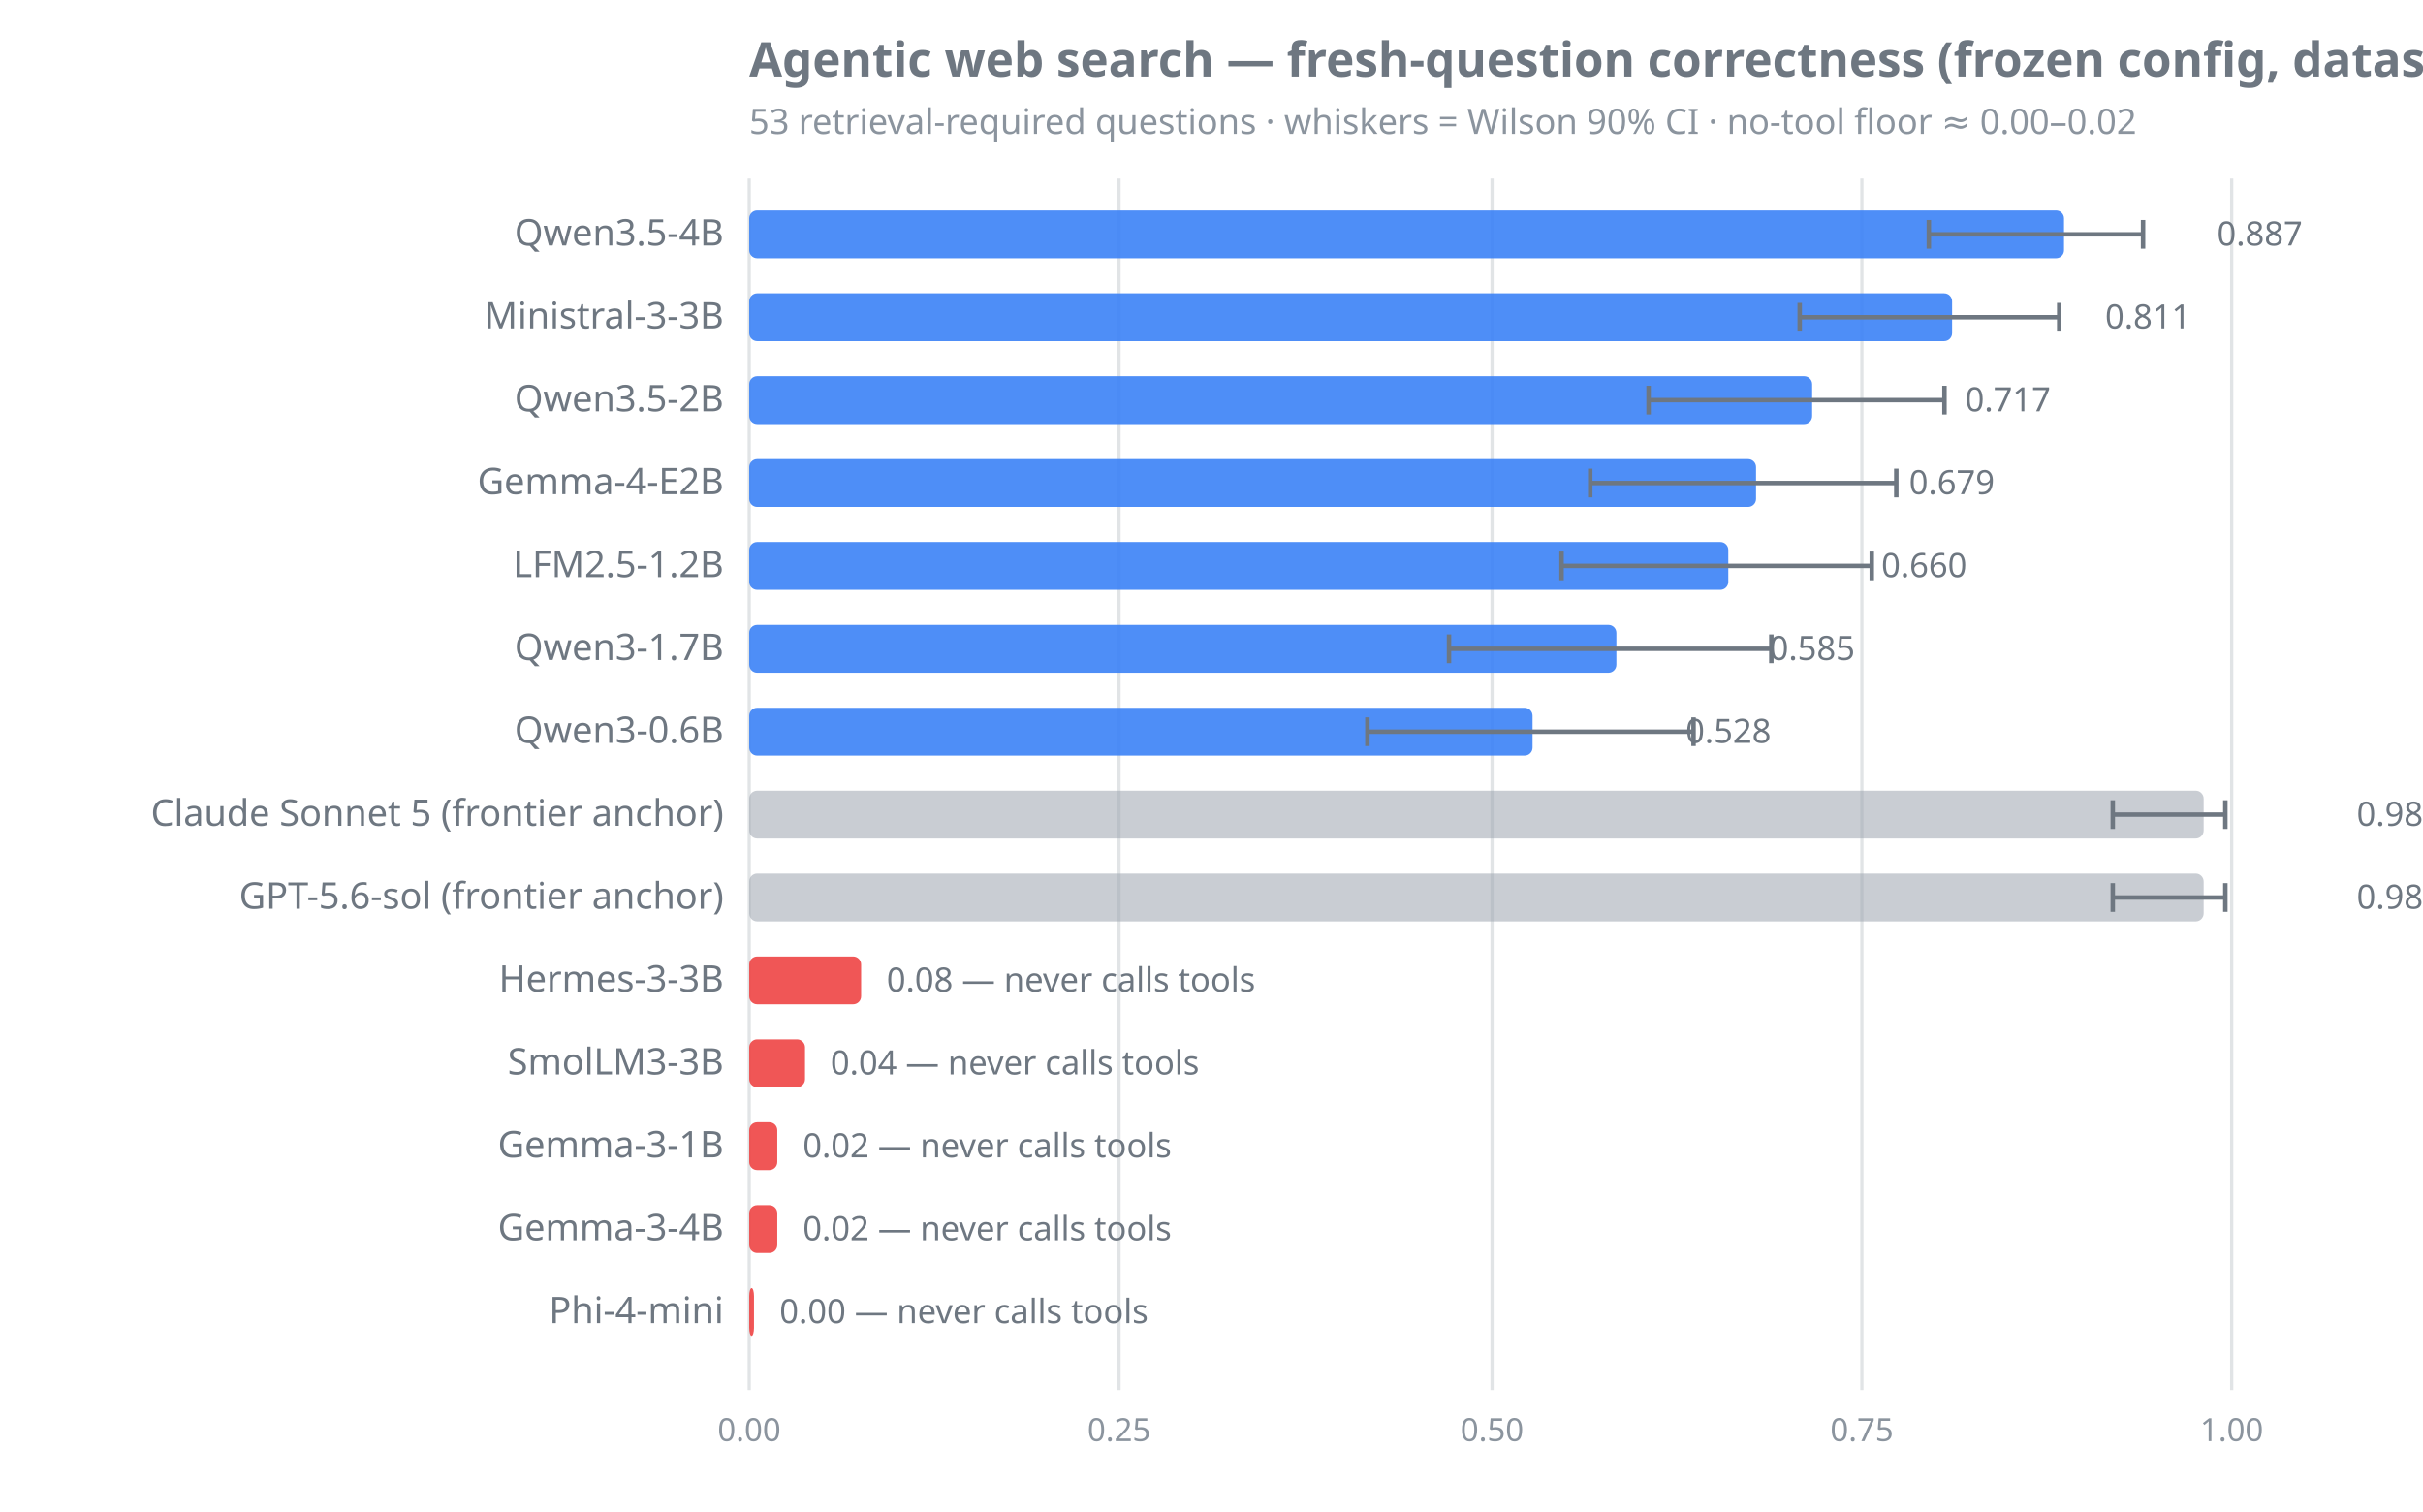
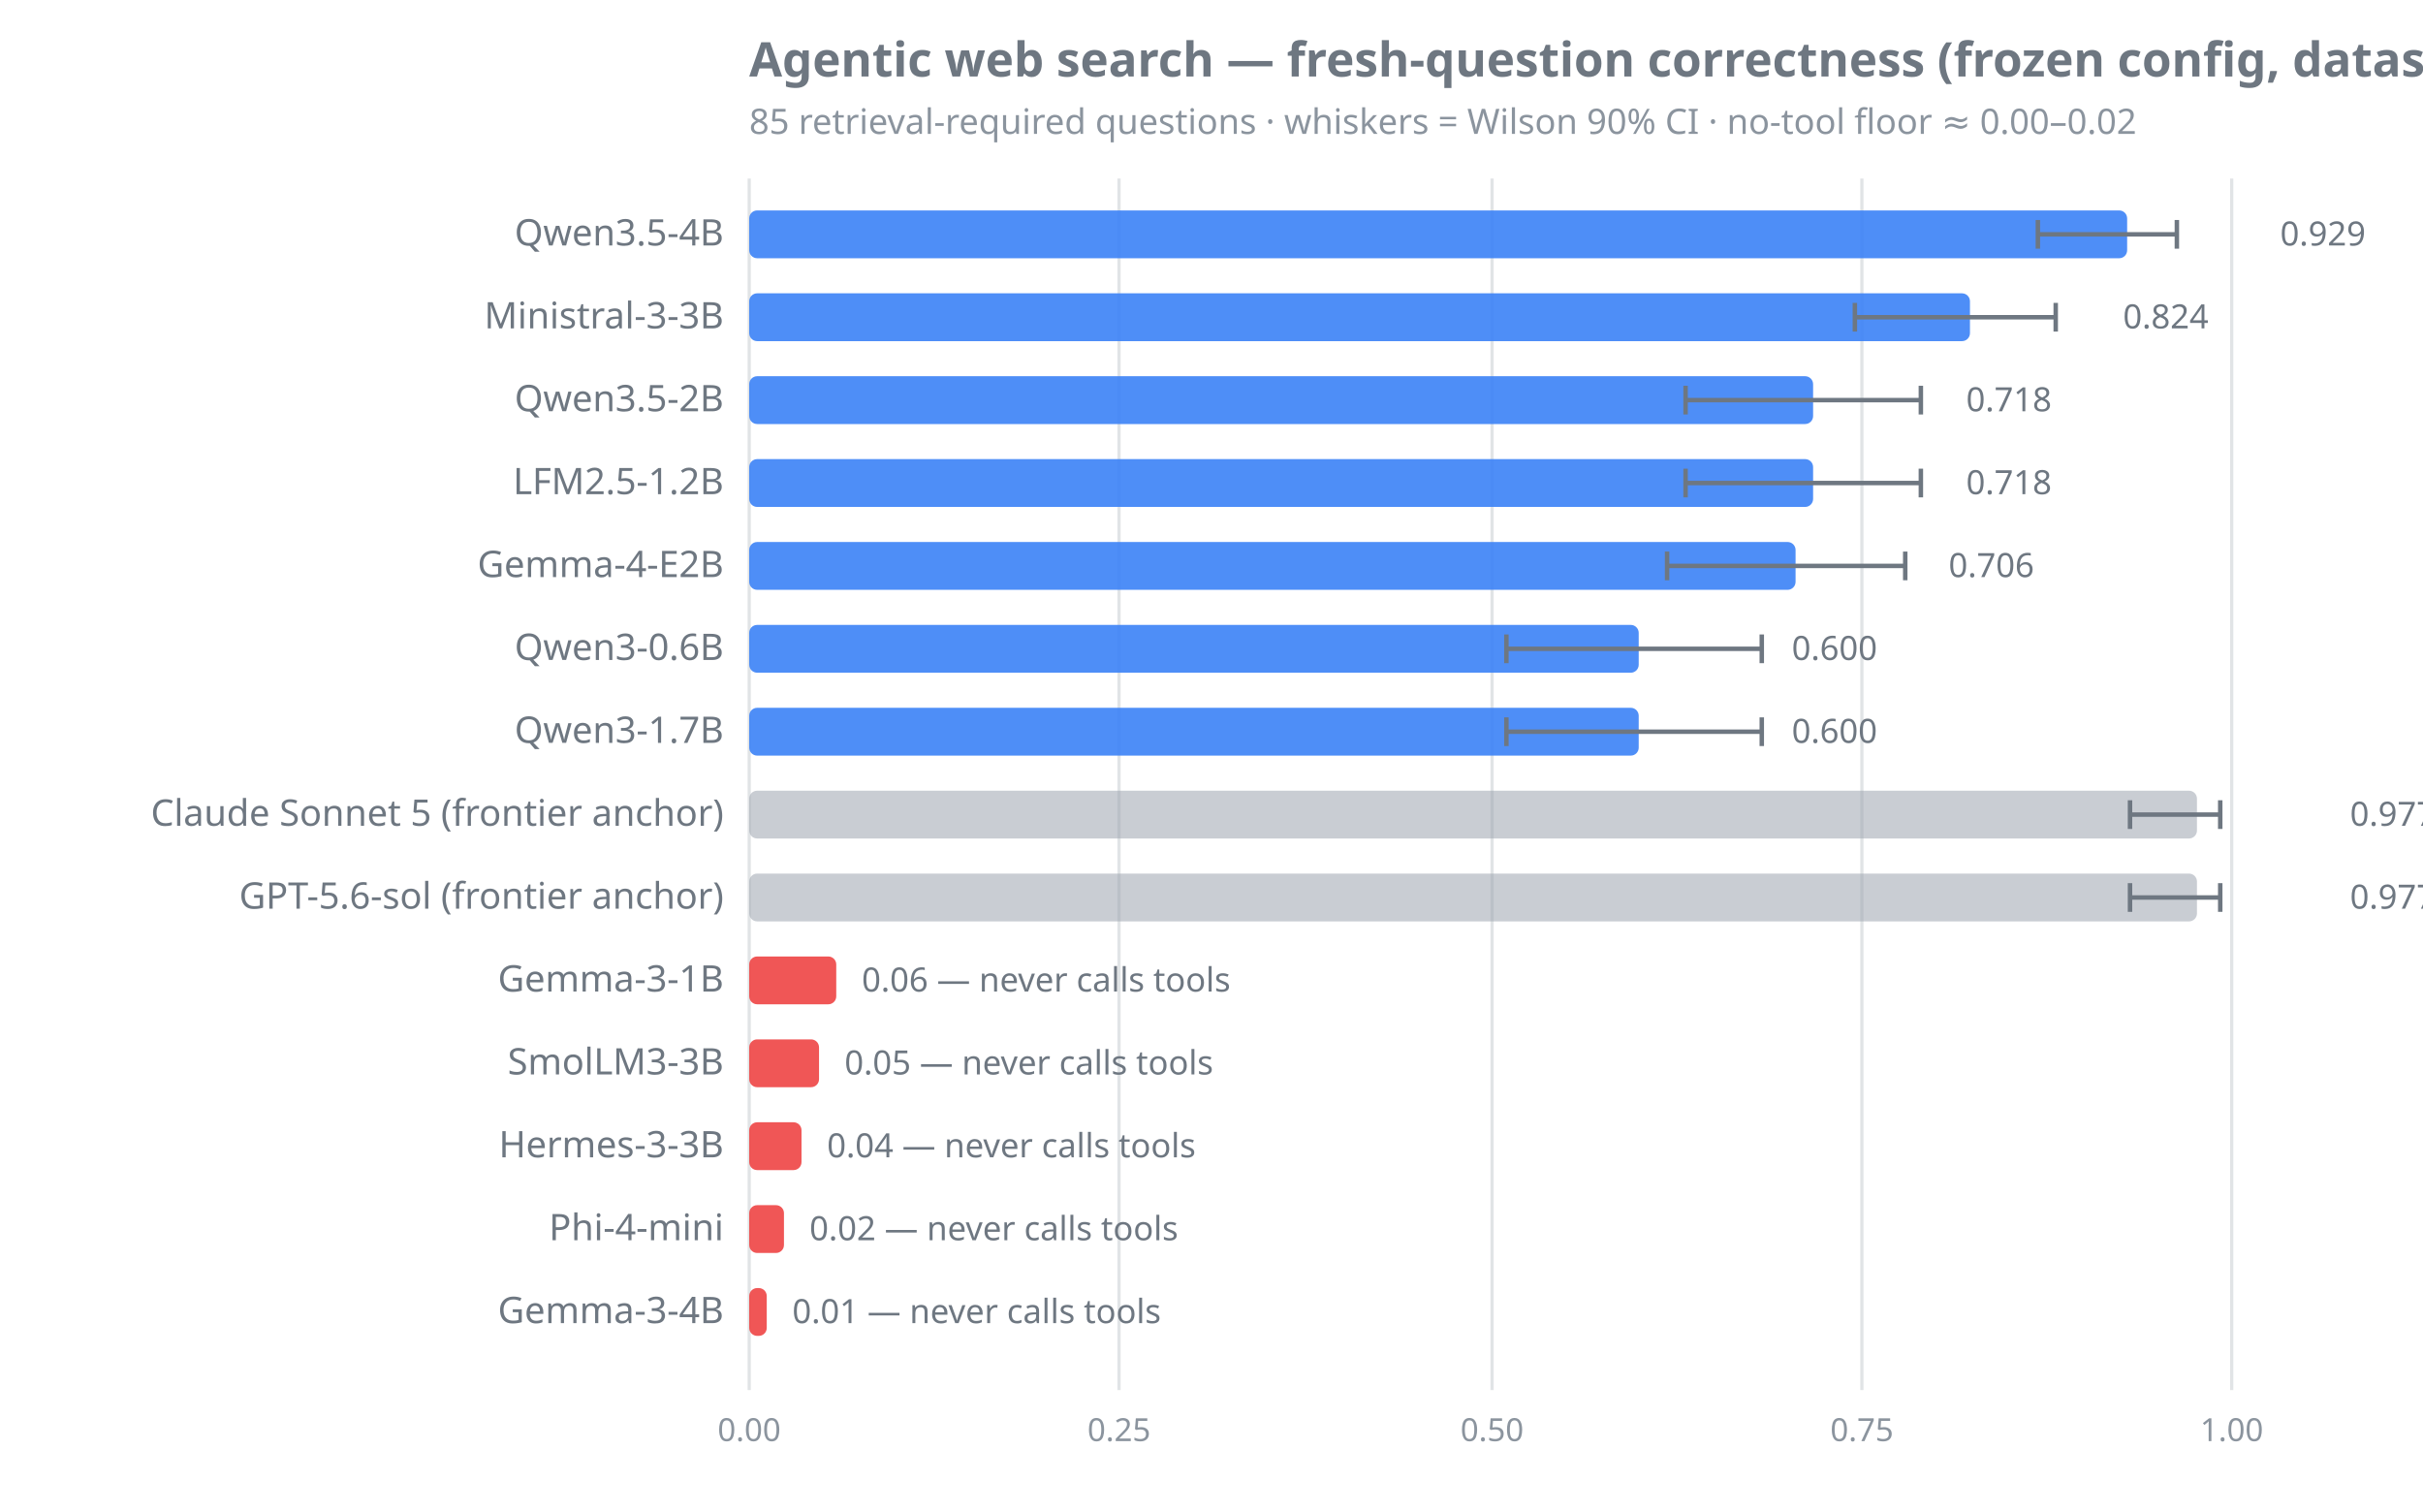
<svg xmlns="http://www.w3.org/2000/svg" width="760" height="474" font-family="ui-sans-serif,system-ui,sans-serif">
-   <text x="235" y="24" font-size="15" font-weight="600" fill="#6e7781">Agentic web search — fresh-question correctness (frozen config, dataset v2)</text>
-   <text x="235" y="42" font-size="11" fill="#8b949e">53 retrieval-required questions · whiskers = Wilson 90% CI · no-tool floor ≈ 0.00–0.02</text>
+   <text x="235" y="24" font-size="15" font-weight="600" fill="#6e7781">Agentic web search — fresh-question correctness (frozen config, dataset v3)</text>
+   <text x="235" y="42" font-size="11" fill="#8b949e">85 retrieval-required questions · whiskers = Wilson 90% CI · no-tool floor ≈ 0.00–0.02</text>
  <line x1="235" y1="56" x2="235" y2="436" stroke="#8b949e" stroke-opacity="0.25" stroke-width="1" />
  <text x="235" y="452" font-size="10" fill="#8b949e" text-anchor="middle">0.00</text>
  <line x1="351" y1="56" x2="351" y2="436" stroke="#8b949e" stroke-opacity="0.25" stroke-width="1" />
  <text x="351" y="452" font-size="10" fill="#8b949e" text-anchor="middle">0.25</text>
  <line x1="468" y1="56" x2="468" y2="436" stroke="#8b949e" stroke-opacity="0.25" stroke-width="1" />
  <text x="468" y="452" font-size="10" fill="#8b949e" text-anchor="middle">0.50</text>
  <line x1="584" y1="56" x2="584" y2="436" stroke="#8b949e" stroke-opacity="0.25" stroke-width="1" />
  <text x="584" y="452" font-size="10" fill="#8b949e" text-anchor="middle">0.75</text>
  <line x1="700" y1="56" x2="700" y2="436" stroke="#8b949e" stroke-opacity="0.25" stroke-width="1" />
  <text x="700" y="452" font-size="10" fill="#8b949e" text-anchor="middle">1.00</text>
  <text x="227" y="77" font-size="11.5" fill="#6e7781" text-anchor="end">Qwen3.5-4B</text>
-   <rect x="235" y="66" width="412.4" height="15" rx="2.5" fill="#3b82f6" fill-opacity="0.9" />
-   <line x1="605.0" y1="73.5" x2="672.2" y2="73.5" stroke="#6e7781" stroke-width="1.4" />
-   <line x1="605.0" y1="69" x2="605.0" y2="78" stroke="#6e7781" stroke-width="1.4" />
-   <line x1="672.2" y1="69" x2="672.2" y2="78" stroke="#6e7781" stroke-width="1.4" />
-   <text x="695.4" y="77" font-size="10.5" fill="#6e7781">0.887</text>
+   <rect x="235" y="66" width="432.2" height="15" rx="2.5" fill="#3b82f6" fill-opacity="0.9" />
+   <line x1="639.2" y1="73.5" x2="682.8" y2="73.5" stroke="#6e7781" stroke-width="1.4" />
+   <line x1="639.2" y1="69" x2="639.2" y2="78" stroke="#6e7781" stroke-width="1.4" />
+   <line x1="682.8" y1="69" x2="682.8" y2="78" stroke="#6e7781" stroke-width="1.4" />
+   <text x="715.2" y="77" font-size="10.5" fill="#6e7781">0.929</text>
  <text x="227" y="103" font-size="11.5" fill="#6e7781" text-anchor="end">Ministral-3-3B</text>
-   <rect x="235" y="92" width="377.3" height="15" rx="2.5" fill="#3b82f6" fill-opacity="0.9" />
-   <line x1="564.5" y1="99.5" x2="645.9" y2="99.5" stroke="#6e7781" stroke-width="1.4" />
-   <line x1="564.5" y1="95" x2="564.5" y2="104" stroke="#6e7781" stroke-width="1.4" />
-   <line x1="645.9" y1="95" x2="645.9" y2="104" stroke="#6e7781" stroke-width="1.4" />
-   <text x="660.3" y="103" font-size="10.5" fill="#6e7781">0.811</text>
+   <rect x="235" y="92" width="382.9" height="15" rx="2.5" fill="#3b82f6" fill-opacity="0.9" />
+   <line x1="581.8" y1="99.5" x2="644.8" y2="99.5" stroke="#6e7781" stroke-width="1.4" />
+   <line x1="581.8" y1="95" x2="581.8" y2="104" stroke="#6e7781" stroke-width="1.4" />
+   <line x1="644.8" y1="95" x2="644.8" y2="104" stroke="#6e7781" stroke-width="1.4" />
+   <text x="665.9" y="103" font-size="10.5" fill="#6e7781">0.824</text>
  <text x="227" y="129" font-size="11.5" fill="#6e7781" text-anchor="end">Qwen3.5-2B</text>
-   <rect x="235" y="118" width="333.4" height="15" rx="2.5" fill="#3b82f6" fill-opacity="0.9" />
-   <line x1="517.1" y1="125.5" x2="609.9" y2="125.5" stroke="#6e7781" stroke-width="1.4" />
-   <line x1="517.1" y1="121" x2="517.1" y2="130" stroke="#6e7781" stroke-width="1.4" />
-   <line x1="609.9" y1="121" x2="609.9" y2="130" stroke="#6e7781" stroke-width="1.4" />
-   <text x="616.4" y="129" font-size="10.5" fill="#6e7781">0.717</text>
-   <text x="227" y="155" font-size="11.5" fill="#6e7781" text-anchor="end">Gemma-4-E2B</text>
-   <rect x="235" y="144" width="315.8" height="15" rx="2.5" fill="#3b82f6" fill-opacity="0.9" />
-   <line x1="498.8" y1="151.5" x2="594.8" y2="151.5" stroke="#6e7781" stroke-width="1.4" />
-   <line x1="498.8" y1="147" x2="498.8" y2="156" stroke="#6e7781" stroke-width="1.4" />
-   <line x1="594.8" y1="147" x2="594.8" y2="156" stroke="#6e7781" stroke-width="1.4" />
-   <text x="598.8" y="155" font-size="10.5" fill="#6e7781">0.679</text>
-   <text x="227" y="181" font-size="11.5" fill="#6e7781" text-anchor="end">LFM2.5-1.2B</text>
-   <rect x="235" y="170" width="307.1" height="15" rx="2.5" fill="#3b82f6" fill-opacity="0.9" />
-   <line x1="489.8" y1="177.5" x2="587.1" y2="177.5" stroke="#6e7781" stroke-width="1.4" />
-   <line x1="489.8" y1="173" x2="489.8" y2="182" stroke="#6e7781" stroke-width="1.4" />
-   <line x1="587.1" y1="173" x2="587.1" y2="182" stroke="#6e7781" stroke-width="1.4" />
-   <text x="590.1" y="181" font-size="10.5" fill="#6e7781">0.660</text>
-   <text x="227" y="207" font-size="11.5" fill="#6e7781" text-anchor="end">Qwen3-1.7B</text>
-   <rect x="235" y="196" width="272.0" height="15" rx="2.5" fill="#3b82f6" fill-opacity="0.9" />
-   <line x1="454.5" y1="203.5" x2="555.6" y2="203.5" stroke="#6e7781" stroke-width="1.4" />
-   <line x1="454.5" y1="199" x2="454.5" y2="208" stroke="#6e7781" stroke-width="1.4" />
-   <line x1="555.6" y1="199" x2="555.6" y2="208" stroke="#6e7781" stroke-width="1.4" />
-   <text x="555.0" y="207" font-size="10.5" fill="#6e7781">0.585</text>
-   <text x="227" y="233" font-size="11.5" fill="#6e7781" text-anchor="end">Qwen3-0.6B</text>
-   <rect x="235" y="222" width="245.7" height="15" rx="2.5" fill="#3b82f6" fill-opacity="0.9" />
-   <line x1="428.9" y1="229.5" x2="531.2" y2="229.5" stroke="#6e7781" stroke-width="1.4" />
-   <line x1="428.9" y1="225" x2="428.9" y2="234" stroke="#6e7781" stroke-width="1.4" />
-   <line x1="531.2" y1="225" x2="531.2" y2="234" stroke="#6e7781" stroke-width="1.4" />
-   <text x="528.7" y="233" font-size="10.5" fill="#6e7781">0.528</text>
+   <rect x="235" y="118" width="333.7" height="15" rx="2.5" fill="#3b82f6" fill-opacity="0.9" />
+   <line x1="528.7" y1="125.5" x2="602.5" y2="125.5" stroke="#6e7781" stroke-width="1.4" />
+   <line x1="528.7" y1="121" x2="528.7" y2="130" stroke="#6e7781" stroke-width="1.4" />
+   <line x1="602.5" y1="121" x2="602.5" y2="130" stroke="#6e7781" stroke-width="1.4" />
+   <text x="616.7" y="129" font-size="10.5" fill="#6e7781">0.718</text>
+   <text x="227" y="155" font-size="11.5" fill="#6e7781" text-anchor="end">LFM2.5-1.2B</text>
+   <rect x="235" y="144" width="333.7" height="15" rx="2.5" fill="#3b82f6" fill-opacity="0.9" />
+   <line x1="528.7" y1="151.5" x2="602.5" y2="151.5" stroke="#6e7781" stroke-width="1.4" />
+   <line x1="528.7" y1="147" x2="528.7" y2="156" stroke="#6e7781" stroke-width="1.4" />
+   <line x1="602.5" y1="147" x2="602.5" y2="156" stroke="#6e7781" stroke-width="1.4" />
+   <text x="616.7" y="155" font-size="10.5" fill="#6e7781">0.718</text>
+   <text x="227" y="181" font-size="11.5" fill="#6e7781" text-anchor="end">Gemma-4-E2B</text>
+   <rect x="235" y="170" width="328.2" height="15" rx="2.5" fill="#3b82f6" fill-opacity="0.9" />
+   <line x1="522.9" y1="177.5" x2="597.6" y2="177.5" stroke="#6e7781" stroke-width="1.4" />
+   <line x1="522.9" y1="173" x2="522.9" y2="182" stroke="#6e7781" stroke-width="1.4" />
+   <line x1="597.6" y1="173" x2="597.6" y2="182" stroke="#6e7781" stroke-width="1.4" />
+   <text x="611.2" y="181" font-size="10.5" fill="#6e7781">0.706</text>
+   <text x="227" y="207" font-size="11.5" fill="#6e7781" text-anchor="end">Qwen3-0.6B</text>
+   <rect x="235" y="196" width="279.0" height="15" rx="2.5" fill="#3b82f6" fill-opacity="0.9" />
+   <line x1="472.5" y1="203.5" x2="552.6" y2="203.5" stroke="#6e7781" stroke-width="1.4" />
+   <line x1="472.5" y1="199" x2="472.5" y2="208" stroke="#6e7781" stroke-width="1.4" />
+   <line x1="552.6" y1="199" x2="552.6" y2="208" stroke="#6e7781" stroke-width="1.4" />
+   <text x="562.0" y="207" font-size="10.5" fill="#6e7781">0.600</text>
+   <text x="227" y="233" font-size="11.5" fill="#6e7781" text-anchor="end">Qwen3-1.7B</text>
+   <rect x="235" y="222" width="279.0" height="15" rx="2.5" fill="#3b82f6" fill-opacity="0.9" />
+   <line x1="472.5" y1="229.5" x2="552.6" y2="229.5" stroke="#6e7781" stroke-width="1.4" />
+   <line x1="472.5" y1="225" x2="472.5" y2="234" stroke="#6e7781" stroke-width="1.4" />
+   <line x1="552.6" y1="225" x2="552.6" y2="234" stroke="#6e7781" stroke-width="1.4" />
+   <text x="562.0" y="233" font-size="10.5" fill="#6e7781">0.600</text>
  <text x="227" y="259" font-size="11.5" fill="#6e7781" text-anchor="end">Claude Sonnet 5 (frontier anchor)</text>
-   <rect x="235" y="248" width="456.2" height="15" rx="2.5" fill="#9ca3af" fill-opacity="0.55" />
-   <line x1="662.7" y1="255.5" x2="698.0" y2="255.5" stroke="#6e7781" stroke-width="1.4" />
-   <line x1="662.7" y1="251" x2="662.7" y2="260" stroke="#6e7781" stroke-width="1.4" />
-   <line x1="698.0" y1="251" x2="698.0" y2="260" stroke="#6e7781" stroke-width="1.4" />
-   <text x="739.2" y="259" font-size="10.5" fill="#6e7781">0.981</text>
+   <rect x="235" y="248" width="454.1" height="15" rx="2.5" fill="#9ca3af" fill-opacity="0.55" />
+   <line x1="668.1" y1="255.5" x2="696.4" y2="255.5" stroke="#6e7781" stroke-width="1.4" />
+   <line x1="668.1" y1="251" x2="668.1" y2="260" stroke="#6e7781" stroke-width="1.4" />
+   <line x1="696.4" y1="251" x2="696.4" y2="260" stroke="#6e7781" stroke-width="1.4" />
+   <text x="737.1" y="259" font-size="10.5" fill="#6e7781">0.977</text>
  <text x="227" y="285" font-size="11.5" fill="#6e7781" text-anchor="end">GPT-5.6-sol (frontier anchor)</text>
-   <rect x="235" y="274" width="456.2" height="15" rx="2.5" fill="#9ca3af" fill-opacity="0.55" />
-   <line x1="662.7" y1="281.5" x2="698.0" y2="281.5" stroke="#6e7781" stroke-width="1.4" />
-   <line x1="662.7" y1="277" x2="662.7" y2="286" stroke="#6e7781" stroke-width="1.4" />
-   <line x1="698.0" y1="277" x2="698.0" y2="286" stroke="#6e7781" stroke-width="1.4" />
-   <text x="739.2" y="285" font-size="10.5" fill="#6e7781">0.981</text>
-   <text x="227" y="311" font-size="11.5" fill="#6e7781" text-anchor="end">Hermes-3-3B</text>
-   <rect x="235" y="300" width="35.1" height="15" rx="2.5" fill="#ef4444" fill-opacity="0.9" />
-   <text x="278.1" y="311" font-size="10.5" fill="#6e7781">0.08 — never calls tools</text>
+   <rect x="235" y="274" width="454.1" height="15" rx="2.5" fill="#9ca3af" fill-opacity="0.55" />
+   <line x1="668.1" y1="281.5" x2="696.4" y2="281.5" stroke="#6e7781" stroke-width="1.4" />
+   <line x1="668.1" y1="277" x2="668.1" y2="286" stroke="#6e7781" stroke-width="1.4" />
+   <line x1="696.4" y1="277" x2="696.4" y2="286" stroke="#6e7781" stroke-width="1.4" />
+   <text x="737.1" y="285" font-size="10.5" fill="#6e7781">0.977</text>
+   <text x="227" y="311" font-size="11.5" fill="#6e7781" text-anchor="end">Gemma-3-1B</text>
+   <rect x="235" y="300" width="27.3" height="15" rx="2.5" fill="#ef4444" fill-opacity="0.9" />
+   <text x="270.3" y="311" font-size="10.5" fill="#6e7781">0.06 — never calls tools</text>
  <text x="227" y="337" font-size="11.5" fill="#6e7781" text-anchor="end">SmolLM3-3B</text>
-   <rect x="235" y="326" width="17.5" height="15" rx="2.5" fill="#ef4444" fill-opacity="0.9" />
-   <text x="260.5" y="337" font-size="10.5" fill="#6e7781">0.04 — never calls tools</text>
-   <text x="227" y="363" font-size="11.5" fill="#6e7781" text-anchor="end">Gemma-3-1B</text>
-   <rect x="235" y="352" width="8.8" height="15" rx="2.5" fill="#ef4444" fill-opacity="0.9" />
-   <text x="251.8" y="363" font-size="10.5" fill="#6e7781">0.02 — never calls tools</text>
-   <text x="227" y="389" font-size="11.5" fill="#6e7781" text-anchor="end">Gemma-3-4B</text>
-   <rect x="235" y="378" width="8.8" height="15" rx="2.5" fill="#ef4444" fill-opacity="0.9" />
-   <text x="251.8" y="389" font-size="10.5" fill="#6e7781">0.02 — never calls tools</text>
-   <text x="227" y="415" font-size="11.5" fill="#6e7781" text-anchor="end">Phi-4-mini</text>
-   <rect x="235" y="404" width="1.5" height="15" rx="2.5" fill="#ef4444" fill-opacity="0.9" />
-   <text x="244.5" y="415" font-size="10.5" fill="#6e7781">0.00 — never calls tools</text>
+   <rect x="235" y="326" width="21.9" height="15" rx="2.5" fill="#ef4444" fill-opacity="0.9" />
+   <text x="264.9" y="337" font-size="10.5" fill="#6e7781">0.05 — never calls tools</text>
+   <text x="227" y="363" font-size="11.5" fill="#6e7781" text-anchor="end">Hermes-3-3B</text>
+   <rect x="235" y="352" width="16.4" height="15" rx="2.5" fill="#ef4444" fill-opacity="0.9" />
+   <text x="259.4" y="363" font-size="10.5" fill="#6e7781">0.04 — never calls tools</text>
+   <text x="227" y="389" font-size="11.5" fill="#6e7781" text-anchor="end">Phi-4-mini</text>
+   <rect x="235" y="378" width="10.9" height="15" rx="2.5" fill="#ef4444" fill-opacity="0.9" />
+   <text x="253.9" y="389" font-size="10.5" fill="#6e7781">0.02 — never calls tools</text>
+   <text x="227" y="415" font-size="11.5" fill="#6e7781" text-anchor="end">Gemma-3-4B</text>
+   <rect x="235" y="404" width="5.5" height="15" rx="2.5" fill="#ef4444" fill-opacity="0.9" />
+   <text x="248.5" y="415" font-size="10.5" fill="#6e7781">0.01 — never calls tools</text>
</svg>
